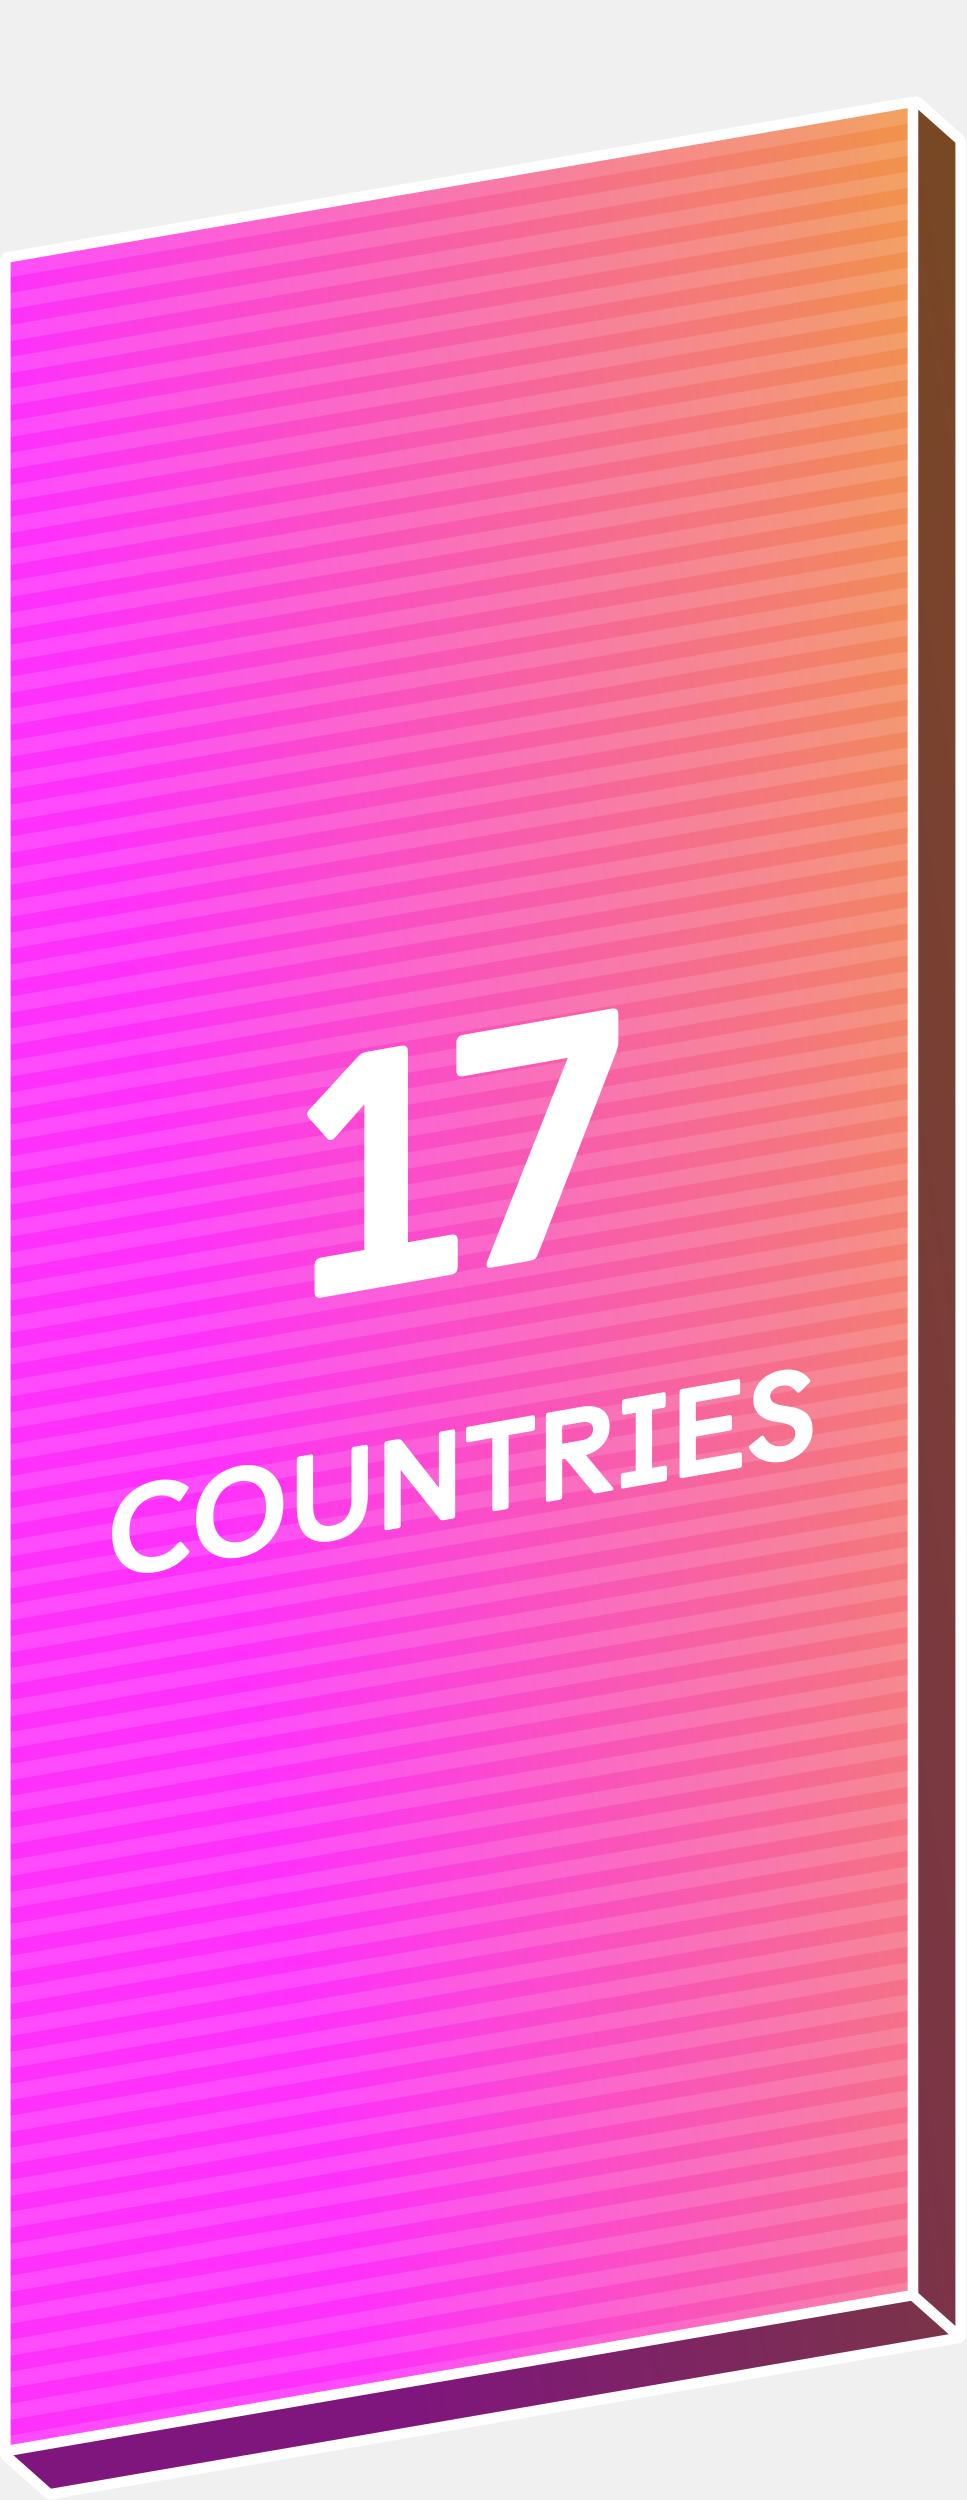
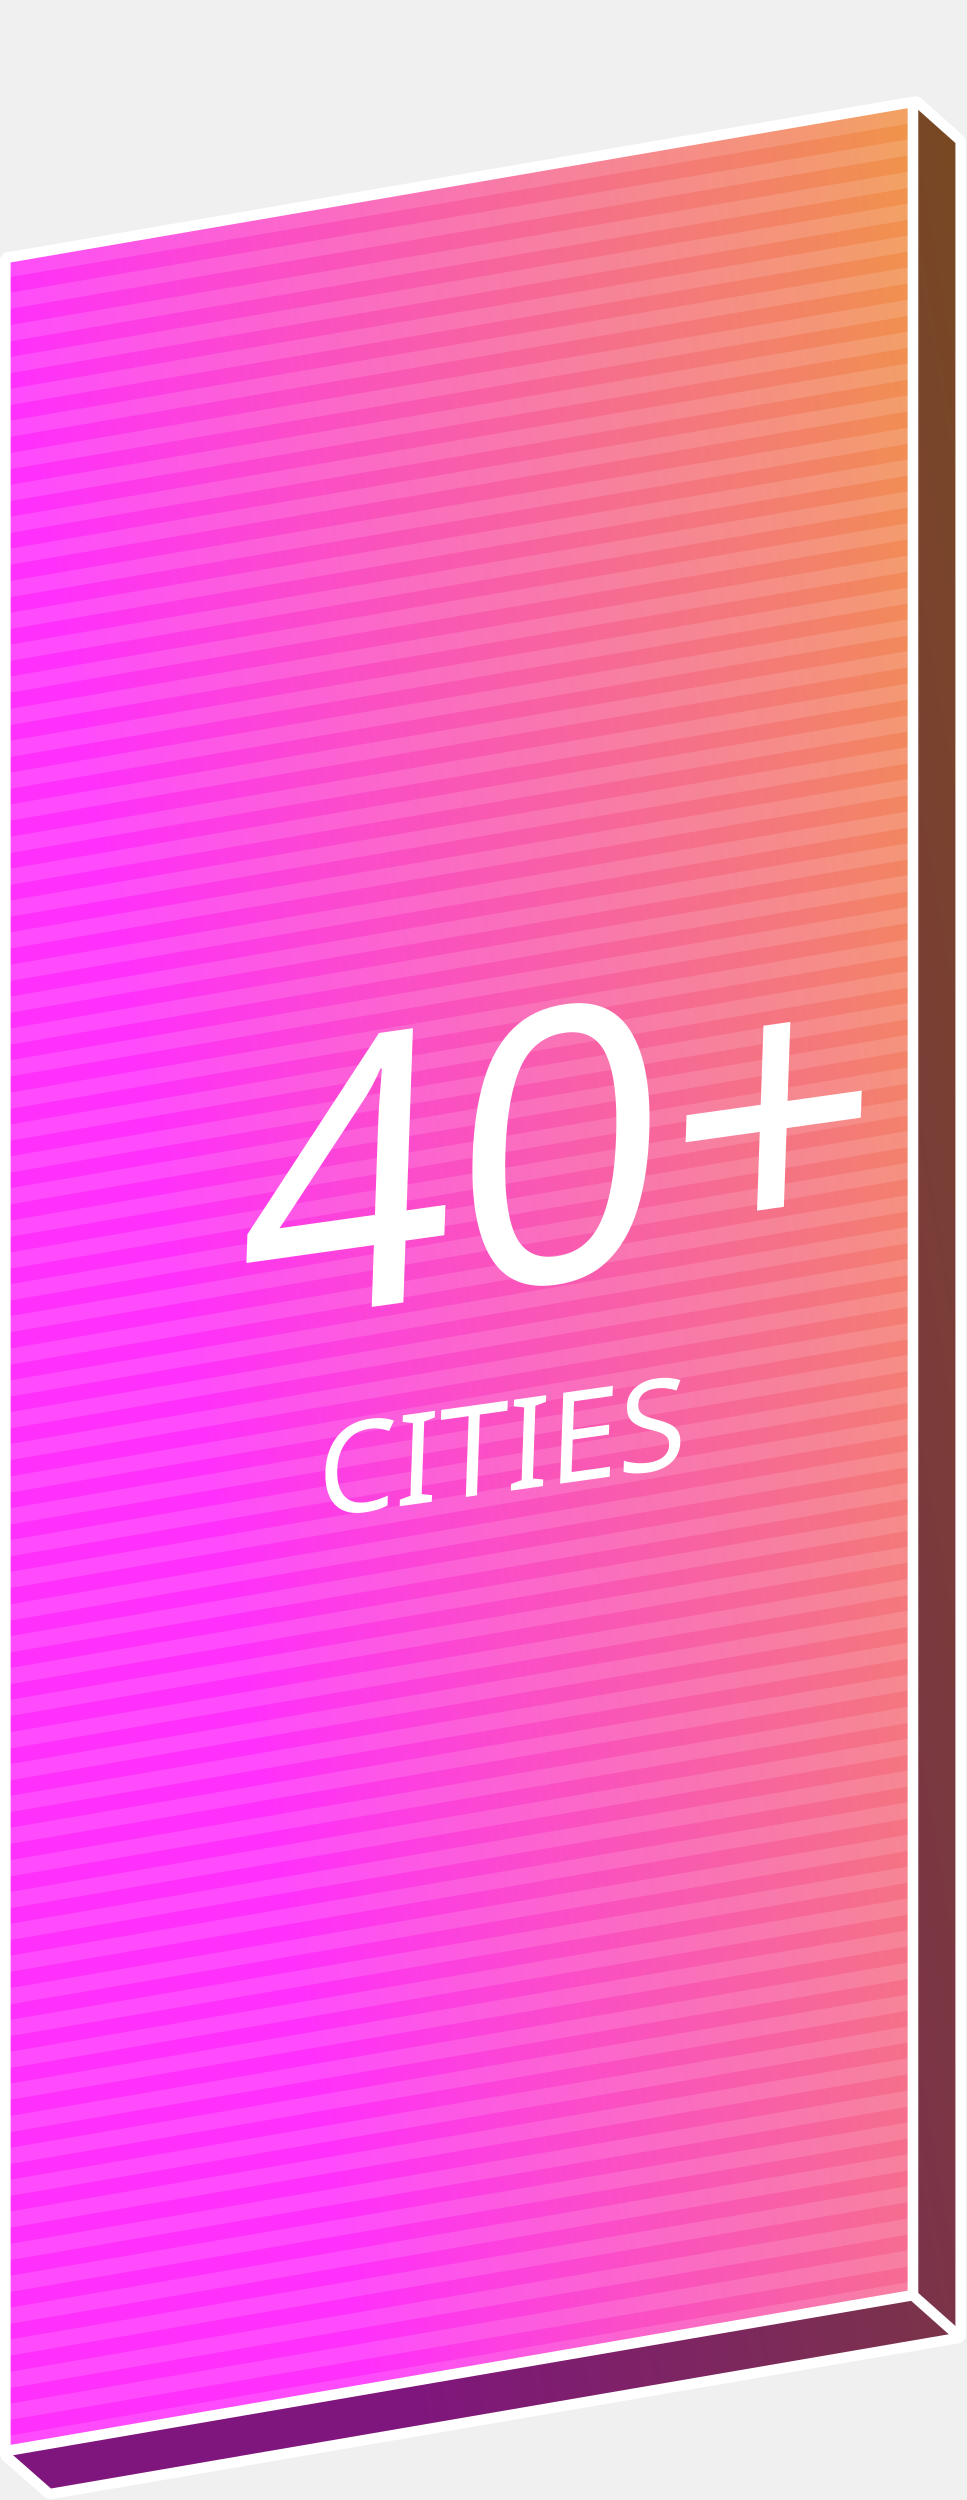
- <svg xmlns="http://www.w3.org/2000/svg" xmlns:xlink="http://www.w3.org/1999/xlink" fill="none" height="471" viewBox="0 0 182 471" width="182">
-   <linearGradient id="a">
-     <stop offset="0" stop-color="#ff2cfb" />
-     <stop offset="1" stop-color="#f09343" />
+ <svg xmlns="http://www.w3.org/2000/svg" xmlns:xlink="http://www.w3.org/1999/xlink" version="1.1" id="Layer_1" x="0px" y="0px" viewBox="0 0 182 471" style="enable-background:new 0 0 182 471;" xml:space="preserve">
+   <style type="text/css">
+ 	.st0{fill:url(#SVGID_1_);}
+ 	.st1{fill-opacity:0.5;}
+ 	.st2{fill:none;stroke:#FFFFFF;stroke-width:2;stroke-linejoin:bevel;}
+ 	.st3{fill:url(#SVGID_00000023966117713052338950000009628263395352635327_);stroke:#FFFFFF;stroke-width:2;stroke-linejoin:bevel;}
+ 	.st4{fill:none;stroke:#FFFFFF;stroke-width:2;}
+ 	.st5{clip-path:url(#SVGID_00000116195261294264065860000007194246756823771822_);}
+ 	.st6{fill:none;stroke:#FFFFFF;stroke-width:3;stroke-linejoin:bevel;stroke-opacity:2.000000e-02;}
+ 	.st7{fill:none;stroke:#FFFFFF;stroke-width:3;stroke-linejoin:bevel;stroke-opacity:0.15;}
+ 	.st8{fill:#FFFFFF;}
+ 	.st9{font-family:'Calibri-Bold';}
+ 	.st10{font-size:72px;}
+ 	.st11{font-size:24px;}
+ </style>
+   <linearGradient id="SVGID_1_" gradientUnits="userSpaceOnUse" x1="43.211" y1="219.03" x2="216.224" y2="249.103" gradientTransform="matrix(1 0 0 -1 0 472)">
+     <stop offset="0" style="stop-color:#FF2CFB" />
+     <stop offset="1" style="stop-color:#F09343" />
  </linearGradient>
-   <linearGradient id="b" gradientUnits="userSpaceOnUse" x1="9" x2="182.013" xlink:href="#a" y1="56.145" y2="26.073" />
-   <linearGradient id="c" gradientUnits="userSpaceOnUse" x1="0" x2="173.013" xlink:href="#a" y1="48.145" y2="18.073" />
-   <clipPath id="d">
-     <path d="m0 0h173v460.721h-173z" />
-   </clipPath>
-   <path d="m172.721 19.09 8.279 7.359v413.939l-171.695 29.545-8.295-7.373 8.973-406.043z" fill="url(#b)" />
-   <path d="m172.721 19.09 8.279 7.359v413.939l-171.695 29.545-8.295-7.373 8.973-406.043z" fill="#000" fill-opacity=".5" />
-   <g stroke="#fff">
-     <path d="m172.721 19.09 8.279 7.359v413.939l-171.695 29.545-8.295-7.373 8.973-406.043z" stroke-linejoin="bevel" stroke-width="2" />
-     <path d="m1 461.813v-413.253l171-29.374v413.202z" fill="url(#c)" stroke-linejoin="bevel" stroke-width="2" />
-     <path d="m171.5 432 9 8" stroke-width="2" />
-     <g clip-path="url(#d)" stroke-linejoin="bevel" stroke-width="3">
-       <path d="m0 48.025 281-48.025" stroke-opacity=".02" />
-       <path d="m0 51.025 281-48.025" stroke-opacity=".15" />
-       <path d="m0 54.05 281-48.025" stroke-opacity=".02" />
-       <path d="m0 57.05 281-48.025" stroke-opacity=".15" />
-       <path d="m0 60.075 281-48.025" stroke-opacity=".02" />
-       <path d="m0 63.075 281-48.025" stroke-opacity=".15" />
-       <path d="m0 66.1 281-48.025" stroke-opacity=".02" />
-       <path d="m0 69.1 281-48.025" stroke-opacity=".15" />
-       <path d="m0 72.125 281-48.025" stroke-opacity=".02" />
-       <path d="m0 75.125 281-48.025" stroke-opacity=".15" />
-       <path d="m0 78.15 281-48.025" stroke-opacity=".02" />
-       <path d="m0 81.15 281-48.025" stroke-opacity=".15" />
-       <path d="m0 84.175 281-48.025" stroke-opacity=".02" />
-       <path d="m0 87.175 281-48.025" stroke-opacity=".15" />
-       <path d="m0 90.2 281-48.025" stroke-opacity=".02" />
-       <path d="m0 93.2 281-48.025" stroke-opacity=".15" />
-       <path d="m0 96.224 281-48.025" stroke-opacity=".02" />
-       <path d="m0 99.224 281-48.025" stroke-opacity=".15" />
-       <path d="m0 102.249 281-48.025" stroke-opacity=".02" />
-       <path d="m0 105.249 281-48.025" stroke-opacity=".15" />
-       <path d="m0 108.274 281-48.025" stroke-opacity=".02" />
-       <path d="m0 111.274 281-48.025" stroke-opacity=".15" />
-       <path d="m0 114.299 281-48.025" stroke-opacity=".02" />
-       <path d="m0 117.299 281-48.025" stroke-opacity=".15" />
-       <path d="m0 120.324 281-48.025" stroke-opacity=".02" />
-       <path d="m0 123.324 281-48.025" stroke-opacity=".15" />
-       <path d="m0 126.349 281-48.025" stroke-opacity=".02" />
-       <path d="m0 129.349 281-48.025" stroke-opacity=".15" />
-       <path d="m0 132.374 281-48.025" stroke-opacity=".02" />
-       <path d="m0 135.374 281-48.025" stroke-opacity=".15" />
-       <path d="m0 138.399 281-48.025" stroke-opacity=".02" />
-       <path d="m0 141.399 281-48.025" stroke-opacity=".15" />
-       <path d="m0 144.424 281-48.025" stroke-opacity=".02" />
-       <path d="m0 147.424 281-48.025" stroke-opacity=".15" />
-       <path d="m0 150.449 281-48.025" stroke-opacity=".02" />
-       <path d="m0 153.449 281-48.025" stroke-opacity=".15" />
-       <path d="m0 156.474 281-48.025" stroke-opacity=".02" />
-       <path d="m0 159.474 281-48.025" stroke-opacity=".15" />
-       <path d="m0 162.499 281-48.025" stroke-opacity=".02" />
-       <path d="m0 165.499 281-48.025" stroke-opacity=".15" />
-       <path d="m0 168.524 281-48.025" stroke-opacity=".02" />
-       <path d="m0 171.524 281-48.025" stroke-opacity=".15" />
-       <path d="m0 174.549 281-48.025" stroke-opacity=".02" />
-       <path d="m0 177.549 281-48.025" stroke-opacity=".15" />
-       <path d="m0 180.574 281-48.025" stroke-opacity=".02" />
-       <path d="m0 183.574 281-48.025" stroke-opacity=".15" />
-       <path d="m0 186.598 281-48.025" stroke-opacity=".02" />
-       <path d="m0 189.598 281-48.025" stroke-opacity=".15" />
-       <path d="m0 192.623 281-48.025" stroke-opacity=".02" />
-       <path d="m0 195.623 281-48.025" stroke-opacity=".15" />
-       <path d="m0 198.648 281-48.025" stroke-opacity=".02" />
-       <path d="m0 201.648 281-48.025" stroke-opacity=".15" />
-       <path d="m0 204.673 281-48.025" stroke-opacity=".02" />
-       <path d="m0 207.673 281-48.025" stroke-opacity=".15" />
-       <path d="m0 210.698 281-48.025" stroke-opacity=".02" />
-       <path d="m0 213.698 281-48.025" stroke-opacity=".15" />
-       <path d="m0 216.723 281-48.025" stroke-opacity=".02" />
-       <path d="m0 219.723 281-48.025" stroke-opacity=".15" />
-       <path d="m0 222.748 281-48.025" stroke-opacity=".02" />
-       <path d="m0 225.748 281-48.025" stroke-opacity=".15" />
-       <path d="m0 228.773 281-48.025" stroke-opacity=".02" />
-       <path d="m0 231.773 281-48.025" stroke-opacity=".15" />
-       <path d="m0 234.798 281-48.025" stroke-opacity=".02" />
-       <path d="m0 237.798 281-48.025" stroke-opacity=".15" />
-       <path d="m0 240.823 281-48.025" stroke-opacity=".02" />
-       <path d="m0 243.823 281-48.025" stroke-opacity=".15" />
-       <path d="m0 246.848 281-48.025" stroke-opacity=".02" />
-       <path d="m0 249.848 281-48.025" stroke-opacity=".15" />
-       <path d="m0 252.873 281-48.025" stroke-opacity=".02" />
-       <path d="m0 255.873 281-48.025" stroke-opacity=".15" />
-       <path d="m0 258.898 281-48.025" stroke-opacity=".02" />
-       <path d="m0 261.898 281-48.025" stroke-opacity=".15" />
-       <path d="m0 264.923 281-48.025" stroke-opacity=".02" />
-       <path d="m0 267.923 281-48.025" stroke-opacity=".15" />
-       <path d="m0 270.948 281-48.025" stroke-opacity=".02" />
-       <path d="m0 273.948 281-48.025" stroke-opacity=".15" />
-       <path d="m0 276.972 281-48.024" stroke-opacity=".02" />
-       <path d="m0 279.972 281-48.024" stroke-opacity=".15" />
-       <path d="m0 282.997 281-48.025" stroke-opacity=".02" />
-       <path d="m0 285.997 281-48.025" stroke-opacity=".15" />
-       <path d="m0 289.022 281-48.025" stroke-opacity=".02" />
-       <path d="m0 292.022 281-48.025" stroke-opacity=".15" />
-       <path d="m0 295.047 281-48.025" stroke-opacity=".02" />
-       <path d="m0 298.047 281-48.025" stroke-opacity=".15" />
-       <path d="m0 301.072 281-48.025" stroke-opacity=".02" />
-       <path d="m0 304.072 281-48.025" stroke-opacity=".15" />
-       <path d="m0 307.097 281-48.025" stroke-opacity=".02" />
-       <path d="m0 310.097 281-48.025" stroke-opacity=".15" />
-       <path d="m0 313.122 281-48.025" stroke-opacity=".02" />
-       <path d="m0 316.122 281-48.025" stroke-opacity=".15" />
-       <path d="m0 319.147 281-48.025" stroke-opacity=".02" />
-       <path d="m0 322.147 281-48.025" stroke-opacity=".15" />
-       <path d="m0 325.172 281-48.025" stroke-opacity=".02" />
-       <path d="m0 328.172 281-48.025" stroke-opacity=".15" />
-       <path d="m0 331.197 281-48.025" stroke-opacity=".02" />
-       <path d="m0 334.197 281-48.025" stroke-opacity=".15" />
-       <path d="m0 337.222 281-48.025" stroke-opacity=".02" />
-       <path d="m0 340.222 281-48.025" stroke-opacity=".15" />
-       <path d="m0 343.247 281-48.025" stroke-opacity=".02" />
-       <path d="m0 346.247 281-48.025" stroke-opacity=".15" />
-       <path d="m0 349.272 281-48.025" stroke-opacity=".02" />
-       <path d="m0 352.272 281-48.025" stroke-opacity=".15" />
-       <path d="m0 355.297 281-48.025" stroke-opacity=".02" />
-       <path d="m0 358.297 281-48.025" stroke-opacity=".15" />
-       <path d="m0 361.322 281-48.025" stroke-opacity=".02" />
-       <path d="m0 364.322 281-48.025" stroke-opacity=".15" />
-       <path d="m0 367.346 281-48.024" stroke-opacity=".02" />
-       <path d="m0 370.346 281-48.024" stroke-opacity=".15" />
-       <path d="m0 373.371 281-48.025" stroke-opacity=".02" />
-       <path d="m0 376.371 281-48.025" stroke-opacity=".15" />
-       <path d="m0 379.396 281-48.025" stroke-opacity=".02" />
-       <path d="m0 382.396 281-48.025" stroke-opacity=".15" />
-       <path d="m0 385.421 281-48.025" stroke-opacity=".02" />
-       <path d="m0 388.421 281-48.025" stroke-opacity=".15" />
-       <path d="m0 391.446 281-48.025" stroke-opacity=".02" />
-       <path d="m0 394.446 281-48.025" stroke-opacity=".15" />
-       <path d="m0 397.471 281-48.025" stroke-opacity=".02" />
-       <path d="m0 400.471 281-48.025" stroke-opacity=".15" />
-       <path d="m0 403.496 281-48.025" stroke-opacity=".02" />
-       <path d="m0 406.496 281-48.025" stroke-opacity=".15" />
-       <path d="m0 409.521 281-48.025" stroke-opacity=".02" />
-       <path d="m0 412.521 281-48.025" stroke-opacity=".15" />
-       <path d="m0 415.546 281-48.025" stroke-opacity=".02" />
-       <path d="m0 418.546 281-48.025" stroke-opacity=".15" />
-       <path d="m0 421.571 281-48.025" stroke-opacity=".02" />
-       <path d="m0 424.571 281-48.025" stroke-opacity=".15" />
-       <path d="m0 427.596 281-48.025" stroke-opacity=".02" />
-       <path d="m0 430.596 281-48.025" stroke-opacity=".15" />
-       <path d="m0 433.621 281-48.025" stroke-opacity=".02" />
-       <path d="m0 436.621 281-48.025" stroke-opacity=".15" />
-       <path d="m0 439.646 281-48.025" stroke-opacity=".02" />
-       <path d="m0 442.646 281-48.025" stroke-opacity=".15" />
-       <path d="m0 445.67 281-48.024" stroke-opacity=".02" />
-       <path d="m0 448.67 281-48.024" stroke-opacity=".15" />
-       <path d="m0 451.696 281-48.025" stroke-opacity=".02" />
-       <path d="m0 454.696 281-48.025" stroke-opacity=".15" />
-       <path d="m0 457.72 281-48.024" stroke-opacity=".02" />
-       <path d="m0 460.72 281-48.024" stroke-opacity=".15" />
+   <path class="st0" d="M172.7,19.1l8.3,7.4v413.9L9.3,469.9L1,462.6l9-406L172.7,19.1z" />
+   <path class="st1" d="M172.7,19.1l8.3,7.4v413.9L9.3,469.9L1,462.6l9-406L172.7,19.1z" />
+   <g>
+     <path class="st2" d="M172.7,19.1l8.3,7.4v413.9L9.3,469.9L1,462.6l9-406L172.7,19.1z" />
+     <linearGradient id="SVGID_00000140703209261451677020000004467827541882998682_" gradientUnits="userSpaceOnUse" x1="34.986" y1="222.572" x2="207.999" y2="252.645" gradientTransform="matrix(1 0 0 -1 0 472)">
+       <stop offset="0" style="stop-color:#FF2CFB" />
+       <stop offset="1" style="stop-color:#F09343" />
+     </linearGradient>
+     <path style="fill:url(#SVGID_00000140703209261451677020000004467827541882998682_);stroke:#FFFFFF;stroke-width:2;stroke-linejoin:bevel;" d="   M1,461.8V48.6l171-29.4v413.2L1,461.8z" />
+     <path class="st4" d="M171.5,432l9,8" />
+     <g>
+       <defs>
+         <rect id="SVGID_00000135674628269905847170000002024252933645638021_" width="173" height="460.7" />
+       </defs>
+       <clipPath id="SVGID_00000041290982308745101130000002853516316029019297_">
+         <use xlink:href="#SVGID_00000135674628269905847170000002024252933645638021_" style="overflow:visible;" />
+       </clipPath>
+       <g style="clip-path:url(#SVGID_00000041290982308745101130000002853516316029019297_);">
+         <path class="st6" d="M0,48L281,0" />
+         <path class="st7" d="M0,51L281,3" />
+         <path class="st6" d="M0,54L281,6" />
+         <path class="st7" d="M0,57L281,9" />
+         <path class="st6" d="M0,60.1l281-48" />
+         <path class="st7" d="M0,63.1l281-48" />
+         <path class="st6" d="M0,66.1l281-48" />
+         <path class="st7" d="M0,69.1l281-48" />
+         <path class="st6" d="M0,72.1l281-48" />
+         <path class="st7" d="M0,75.1l281-48" />
+         <path class="st6" d="M0,78.1l281-48" />
+         <path class="st7" d="M0,81.1l281-48" />
+         <path class="st6" d="M0,84.2l281-48" />
+         <path class="st7" d="M0,87.2l281-48" />
+         <path class="st6" d="M0,90.2l281-48" />
+         <path class="st7" d="M0,93.2l281-48" />
+         <path class="st6" d="M0,96.2l281-48" />
+         <path class="st7" d="M0,99.2l281-48" />
+         <path class="st6" d="M0,102.2l281-48" />
+         <path class="st7" d="M0,105.2l281-48" />
+         <path class="st6" d="M0,108.3l281-48" />
+         <path class="st7" d="M0,111.3l281-48" />
+         <path class="st6" d="M0,114.3l281-48" />
+         <path class="st7" d="M0,117.3l281-48" />
+         <path class="st6" d="M0,120.3l281-48" />
+         <path class="st7" d="M0,123.3l281-48" />
+         <path class="st6" d="M0,126.3l281-48" />
+         <path class="st7" d="M0,129.3l281-48" />
+         <path class="st6" d="M0,132.4l281-48" />
+         <path class="st7" d="M0,135.4l281-48" />
+         <path class="st6" d="M0,138.4l281-48" />
+         <path class="st7" d="M0,141.4l281-48" />
+         <path class="st6" d="M0,144.4l281-48" />
+         <path class="st7" d="M0,147.4l281-48" />
+         <path class="st6" d="M0,150.4l281-48" />
+         <path class="st7" d="M0,153.4l281-48" />
+         <path class="st6" d="M0,156.5l281-48" />
+         <path class="st7" d="M0,159.5l281-48" />
+         <path class="st6" d="M0,162.5l281-48" />
+         <path class="st7" d="M0,165.5l281-48" />
+         <path class="st6" d="M0,168.5l281-48" />
+         <path class="st7" d="M0,171.5l281-48" />
+         <path class="st6" d="M0,174.5l281-48" />
+         <path class="st7" d="M0,177.5l281-48" />
+         <path class="st6" d="M0,180.6l281-48" />
+         <path class="st7" d="M0,183.6l281-48" />
+         <path class="st6" d="M0,186.6l281-48" />
+         <path class="st7" d="M0,189.6l281-48" />
+         <path class="st6" d="M0,192.6l281-48" />
+         <path class="st7" d="M0,195.6l281-48" />
+         <path class="st6" d="M0,198.6l281-48" />
+         <path class="st7" d="M0,201.6l281-48" />
+         <path class="st6" d="M0,204.7l281-48" />
+         <path class="st7" d="M0,207.7l281-48" />
+         <path class="st6" d="M0,210.7l281-48" />
+         <path class="st7" d="M0,213.7l281-48" />
+         <path class="st6" d="M0,216.7l281-48" />
+         <path class="st7" d="M0,219.7l281-48" />
+         <path class="st6" d="M0,222.7l281-48" />
+         <path class="st7" d="M0,225.7l281-48" />
+         <path class="st6" d="M0,228.8l281-48" />
+         <path class="st7" d="M0,231.8l281-48" />
+         <path class="st6" d="M0,234.8l281-48" />
+         <path class="st7" d="M0,237.8l281-48" />
+         <path class="st6" d="M0,240.8l281-48" />
+         <path class="st7" d="M0,243.8l281-48" />
+         <path class="st6" d="M0,246.8l281-48" />
+         <path class="st7" d="M0,249.8l281-48" />
+         <path class="st6" d="M0,252.9l281-48" />
+         <path class="st7" d="M0,255.9l281-48" />
+         <path class="st6" d="M0,258.9l281-48" />
+         <path class="st7" d="M0,261.9l281-48" />
+         <path class="st6" d="M0,264.9l281-48" />
+         <path class="st7" d="M0,267.9l281-48" />
+         <path class="st6" d="M0,270.9l281-48" />
+         <path class="st7" d="M0,273.9l281-48" />
+         <path class="st6" d="M0,277l281-48" />
+         <path class="st7" d="M0,280l281-48" />
+         <path class="st6" d="M0,283l281-48" />
+         <path class="st7" d="M0,286l281-48" />
+         <path class="st6" d="M0,289l281-48" />
+         <path class="st7" d="M0,292l281-48" />
+         <path class="st6" d="M0,295l281-48" />
+         <path class="st7" d="M0,298l281-48" />
+         <path class="st6" d="M0,301.1l281-48" />
+         <path class="st7" d="M0,304.1l281-48" />
+         <path class="st6" d="M0,307.1l281-48" />
+         <path class="st7" d="M0,310.1l281-48" />
+         <path class="st6" d="M0,313.1l281-48" />
+         <path class="st7" d="M0,316.1l281-48" />
+         <path class="st6" d="M0,319.1l281-48" />
+         <path class="st7" d="M0,322.1l281-48" />
+         <path class="st6" d="M0,325.2l281-48" />
+         <path class="st7" d="M0,328.2l281-48" />
+         <path class="st6" d="M0,331.2l281-48" />
+         <path class="st7" d="M0,334.2l281-48" />
+         <path class="st6" d="M0,337.2l281-48" />
+         <path class="st7" d="M0,340.2l281-48" />
+         <path class="st6" d="M0,343.2l281-48" />
+         <path class="st7" d="M0,346.2l281-48" />
+         <path class="st6" d="M0,349.3l281-48" />
+         <path class="st7" d="M0,352.3l281-48" />
+         <path class="st6" d="M0,355.3l281-48" />
+         <path class="st7" d="M0,358.3l281-48" />
+         <path class="st6" d="M0,361.3l281-48" />
+         <path class="st7" d="M0,364.3l281-48" />
+         <path class="st6" d="M0,367.3l281-48" />
+         <path class="st7" d="M0,370.3l281-48" />
+         <path class="st6" d="M0,373.4l281-48" />
+         <path class="st7" d="M0,376.4l281-48" />
+         <path class="st6" d="M0,379.4l281-48" />
+         <path class="st7" d="M0,382.4l281-48" />
+         <path class="st6" d="M0,385.4l281-48" />
+         <path class="st7" d="M0,388.4l281-48" />
+         <path class="st6" d="M0,391.4l281-48" />
+         <path class="st7" d="M0,394.4l281-48" />
+         <path class="st6" d="M0,397.5l281-48" />
+         <path class="st7" d="M0,400.5l281-48" />
+         <path class="st6" d="M0,403.5l281-48" />
+         <path class="st7" d="M0,406.5l281-48" />
+         <path class="st6" d="M0,409.5l281-48" />
+         <path class="st7" d="M0,412.5l281-48" />
+         <path class="st6" d="M0,415.5l281-48" />
+         <path class="st7" d="M0,418.5l281-48" />
+         <path class="st6" d="M0,421.6l281-48" />
+         <path class="st7" d="M0,424.6l281-48" />
+         <path class="st6" d="M0,427.6l281-48" />
+         <path class="st7" d="M0,430.6l281-48" />
+         <path class="st6" d="M0,433.6l281-48" />
+         <path class="st7" d="M0,436.6l281-48" />
+         <path class="st6" d="M0,439.6l281-48" />
+         <path class="st7" d="M0,442.6l281-48" />
+         <path class="st6" d="M0,445.7l281-48" />
+         <path class="st7" d="M0,448.7l281-48" />
+         <path class="st6" d="M0,451.7l281-48" />
+         <path class="st7" d="M0,454.7l281-48" />
+         <path class="st6" d="M0,457.7l281-48" />
+         <path class="st7" d="M0,460.7l281-48" />
+       </g>
    </g>
  </g>
-   <path d="m59.263 238.421c0-.853.42-1.354 1.26-1.502l8.131-1.434v-27.456l-5.42 6.14c-.294.351-.588.552-.882.604-.294.051-.525-.036-.693-.262l-3.404-3.816c-.252-.254-.378-.509-.378-.765 0-.299.168-.627.504-.985l8.824-9.62c.336-.358.63-.623.882-.796.252-.172.672-.31 1.261-.414l6.24-1.1c.84-.148 1.261.204 1.261 1.057v35.968l8.131-1.433c.84-.148 1.26.204 1.26 1.058v4.992c0 .853-.42 1.354-1.26 1.502l-24.455 4.312c-.84.148-1.26-.205-1.26-1.058zm47.713-39.133-19.727 3.478c-.84.149-1.26-.204-1.26-1.057v-5.248c0-.854.42-1.354 1.26-1.503l27.984-4.934c.84-.148 1.261.204 1.261 1.058v5.376c0 .341-.063.694-.189 1.057-.084.356-.21.72-.379 1.091l-14.496 37.5c-.21.549-.441.91-.693 1.082-.252.173-.61.3-1.072.381l-7.122 1.256c-.588.104-.882-.101-.882-.613 0-.128.042-.327.126-.598zm-71.465 92.713c.11.141.166.259.166.355 0 .144-.071.285-.213.422-.457.48-.906.911-1.347 1.293-.425.363-.882.684-1.371.962-.473.275-.985.509-1.536.703-.551.193-1.174.351-1.867.473-1.103.194-2.151.195-3.143.002s-1.867-.583-2.623-1.169c-.756-.587-1.355-1.377-1.796-2.371-.441-1.011-.662-2.228-.662-3.652s.229-2.712.685-3.865c.473-1.171 1.095-2.185 1.867-3.041.788-.859 1.686-1.561 2.695-2.107 1.024-.549 2.08-.919 3.167-1.11.693-.123 1.324-.17 1.891-.142.583.009 1.111.068 1.584.177s.898.258 1.276.447c.378.173.717.362 1.016.565.158.1.236.214.236.342 0 .08-.047.2-.142.361l-1.276 1.905c-.079.094-.142.169-.189.225-.032.038-.087.064-.166.078-.095.016-.197-.014-.307-.09-.615-.42-1.229-.711-1.844-.875-.599-.183-1.276-.207-2.033-.074-.615.109-1.237.33-1.867.666-.615.316-1.174.751-1.678 1.303-.488.535-.89 1.197-1.205 1.989-.299.773-.449 1.663-.449 2.671s.15 1.854.449 2.537c.299.667.693 1.19 1.182 1.568.488.361 1.032.602 1.631.72.615.1 1.221.097 1.82-.009.52-.092.977-.22 1.371-.386.394-.181.749-.388 1.064-.619.331-.234.622-.478.875-.73.268-.272.528-.541.78-.81.126-.15.26-.238.402-.263.126-.022.244.037.354.178zm9.642 1.42c-1.103.195-2.151.203-3.143.026-.993-.193-1.867-.582-2.623-1.169-.756-.587-1.355-1.377-1.796-2.371-.441-1.01-.662-2.236-.662-3.676 0-1.424.229-2.712.685-3.864.457-1.169 1.064-2.18 1.82-3.033.756-.854 1.631-1.552 2.624-2.095.993-.543 2.025-.909 3.096-1.098s2.103-.187 3.096.006 1.867.583 2.624 1.17c.756.586 1.363 1.383 1.82 2.391.457.991.685 2.199.685 3.623 0 1.44-.221 2.743-.662 3.908-.441 1.15-1.04 2.152-1.796 3.005-.756.854-1.631 1.552-2.623 2.095-.993.527-2.041.888-3.143 1.082zm0-2.928c.583-.103 1.166-.31 1.749-.62.599-.33 1.135-.768 1.607-1.316.473-.547.859-1.207 1.158-1.98.299-.773.449-1.663.449-2.671s-.15-1.846-.449-2.513c-.299-.667-.693-1.19-1.182-1.568-.473-.38-1.008-.622-1.607-.724-.583-.121-1.158-.132-1.725-.032-.567.1-1.15.315-1.749.644-.583.311-1.119.742-1.607 1.292-.473.547-.859 1.207-1.158 1.98s-.449 1.663-.449 2.671.142 1.847.425 2.517c.299.667.685 1.191 1.158 1.572s1.001.632 1.584.753c.599.102 1.198.101 1.796-.005zm10.766-15.53c0-.32.158-.508.473-.564l2.127-.375c.315-.055.473.077.473.397v9.192c0 .832.095 1.519.284 2.062.189.527.449.937.78 1.23.331.278.717.458 1.158.54.441.066.906.056 1.395-.03s.953-.24 1.395-.462c.441-.237.827-.553 1.158-.948.331-.41.591-.912.78-1.505.189-.61.284-1.33.284-2.162v-9.192c0-.32.158-.508.473-.564l2.127-.375c.315-.055.473.077.473.397v8.952c0 2.576-.591 4.592-1.773 6.048-1.166 1.454-2.805 2.367-4.916 2.739-2.111.373-3.758.039-4.94-1.001-1.166-1.042-1.749-2.851-1.749-5.427zm16.506-2.911c0-.32.158-.507.473-.563l2.009-.354c.236-.042.41-.025.52.052.126.058.236.15.331.278l6.925 8.811v-10.032c0-.32.158-.508.473-.564l2.127-.375c.315-.055.473.077.473.397v15.84c0 .32-.158.508-.473.563l-1.678.296c-.236.042-.417.034-.544-.024-.11-.077-.213-.179-.307-.306l-7.256-9.112v10.392c0 .32-.158.507-.473.563l-2.127.375c-.315.056-.473-.077-.473-.397zm20.329-1.136-4.491.792c-.315.055-.473-.077-.473-.397v-1.968c0-.32.158-.508.473-.563l12.054-2.126c.315-.055.473.077.473.397v1.968c0 .32-.158.508-.473.563l-4.491.792v13.392c0 .32-.158.508-.473.563l-2.127.375c-.315.056-.473-.076-.473-.396zm10.092-4.228c0-.32.158-.508.473-.563l6.027-1.063c1.749-.308 3.104-.139 4.065.507.961.647 1.442 1.706 1.442 3.178 0 .704-.118 1.349-.355 1.935-.236.569-.559 1.082-.969 1.538-.394.454-.866.841-1.418 1.163-.535.318-1.111.571-1.725.76l5.082 6.112c.063.069.094.151.094.247 0 .176-.102.282-.307.318l-2.931.517c-.173.031-.299.029-.378-.005-.079-.05-.166-.131-.26-.242l-5.2-6.26-.567.1v7.056c0 .32-.158.508-.473.564l-2.127.375c-.315.055-.473-.077-.473-.397zm6.665 4.681c.694-.122 1.237-.362 1.631-.72.394-.357.591-.816.591-1.376s-.197-.949-.591-1.168c-.394-.218-.937-.266-1.631-.144l-3.592.633v3.408zm7.453 6.702c0-.32.157-.508.472-.563l2.34-.413v-10.944l-2.103.371c-.316.055-.473-.077-.473-.397v-1.968c0-.32.157-.508.473-.563l7.279-1.284c.315-.055.473.077.473.397v1.968c0 .32-.158.508-.473.563l-2.103.371v10.944l2.34-.412c.315-.056.472.076.472.396v1.968c0 .32-.157.508-.472.564l-7.753 1.367c-.315.055-.472-.077-.472-.397zm11.064-15.823c0-.32.158-.508.473-.563l10.47-1.847c.315-.055.473.077.473.397v2.016c0 .288-.142.457-.425.507l-7.918 1.396v3.576l6.31-1.113c.315-.055.473.077.473.397v1.968c0 .32-.158.508-.473.563l-6.31 1.113v4.44l8.201-1.446c.315-.056.473.077.473.397v1.968c0 .32-.158.507-.473.563l-10.801 1.905c-.315.055-.473-.077-.473-.397zm15.26 8.421c.111-.099.221-.159.331-.178.079-.014.142-.009.189.014.048.024.103.086.166.187.457.784.993 1.305 1.607 1.565.615.244 1.276.303 1.985.178.646-.114 1.182-.377 1.608-.788.441-.429.661-.948.661-1.556 0-.656-.275-1.144-.827-1.462-.536-.338-1.418-.582-2.647-.734-.552-.062-1.095-.183-1.631-.36-.536-.194-1.016-.453-1.442-.778-.409-.344-.74-.757-.992-1.241-.252-.499-.378-1.085-.378-1.757 0-.72.126-1.39.378-2.011.268-.623.638-1.176 1.111-1.66.472-.499 1.032-.91 1.678-1.232.661-.34 1.386-.58 2.174-.719.662-.117 1.261-.15 1.796-.101.552.047 1.04.153 1.466.318.425.165.803.378 1.134.64.331.261.623.546.875.854.094.111.142.207.142.287 0 .096-.063.211-.189.345l-1.655 1.684c-.126.118-.236.185-.331.202-.173.031-.307-.018-.402-.145-.346-.451-.74-.782-1.181-.992-.442-.226-1.017-.277-1.726-.152-.252.045-.504.121-.756.23-.252.108-.481.253-.686.433-.189.161-.346.357-.472.587-.111.212-.166.453-.166.725 0 .544.245.957.733 1.239.504.279 1.284.486 2.34.619.835.109 1.56.269 2.174.481.615.212 1.127.489 1.537.833.409.344.709.779.898 1.306.205.508.307 1.122.307 1.842 0 .704-.142 1.393-.425 2.067-.268.655-.654 1.251-1.158 1.788-.489.534-1.08.99-1.773 1.368-.678.376-1.426.636-2.246.78-.74.131-1.441.167-2.103.107-.646-.078-1.245-.22-1.796-.427-.536-.226-1.009-.518-1.418-.878-.41-.36-.741-.773-.993-1.241-.063-.117-.095-.215-.095-.295 0-.144.087-.28.26-.406z" fill="#fff" />
+   <text transform="matrix(0.9752 -0.1371 -3.489957e-02 0.9994 44.5425 249.8059)" class="st8 st9 st10">40+</text>
+   <text transform="matrix(0.9752 -0.1371 -3.489957e-02 0.9994 59.5798 285.9858)" class="st8 st9 st11">CITIES</text>
</svg>
